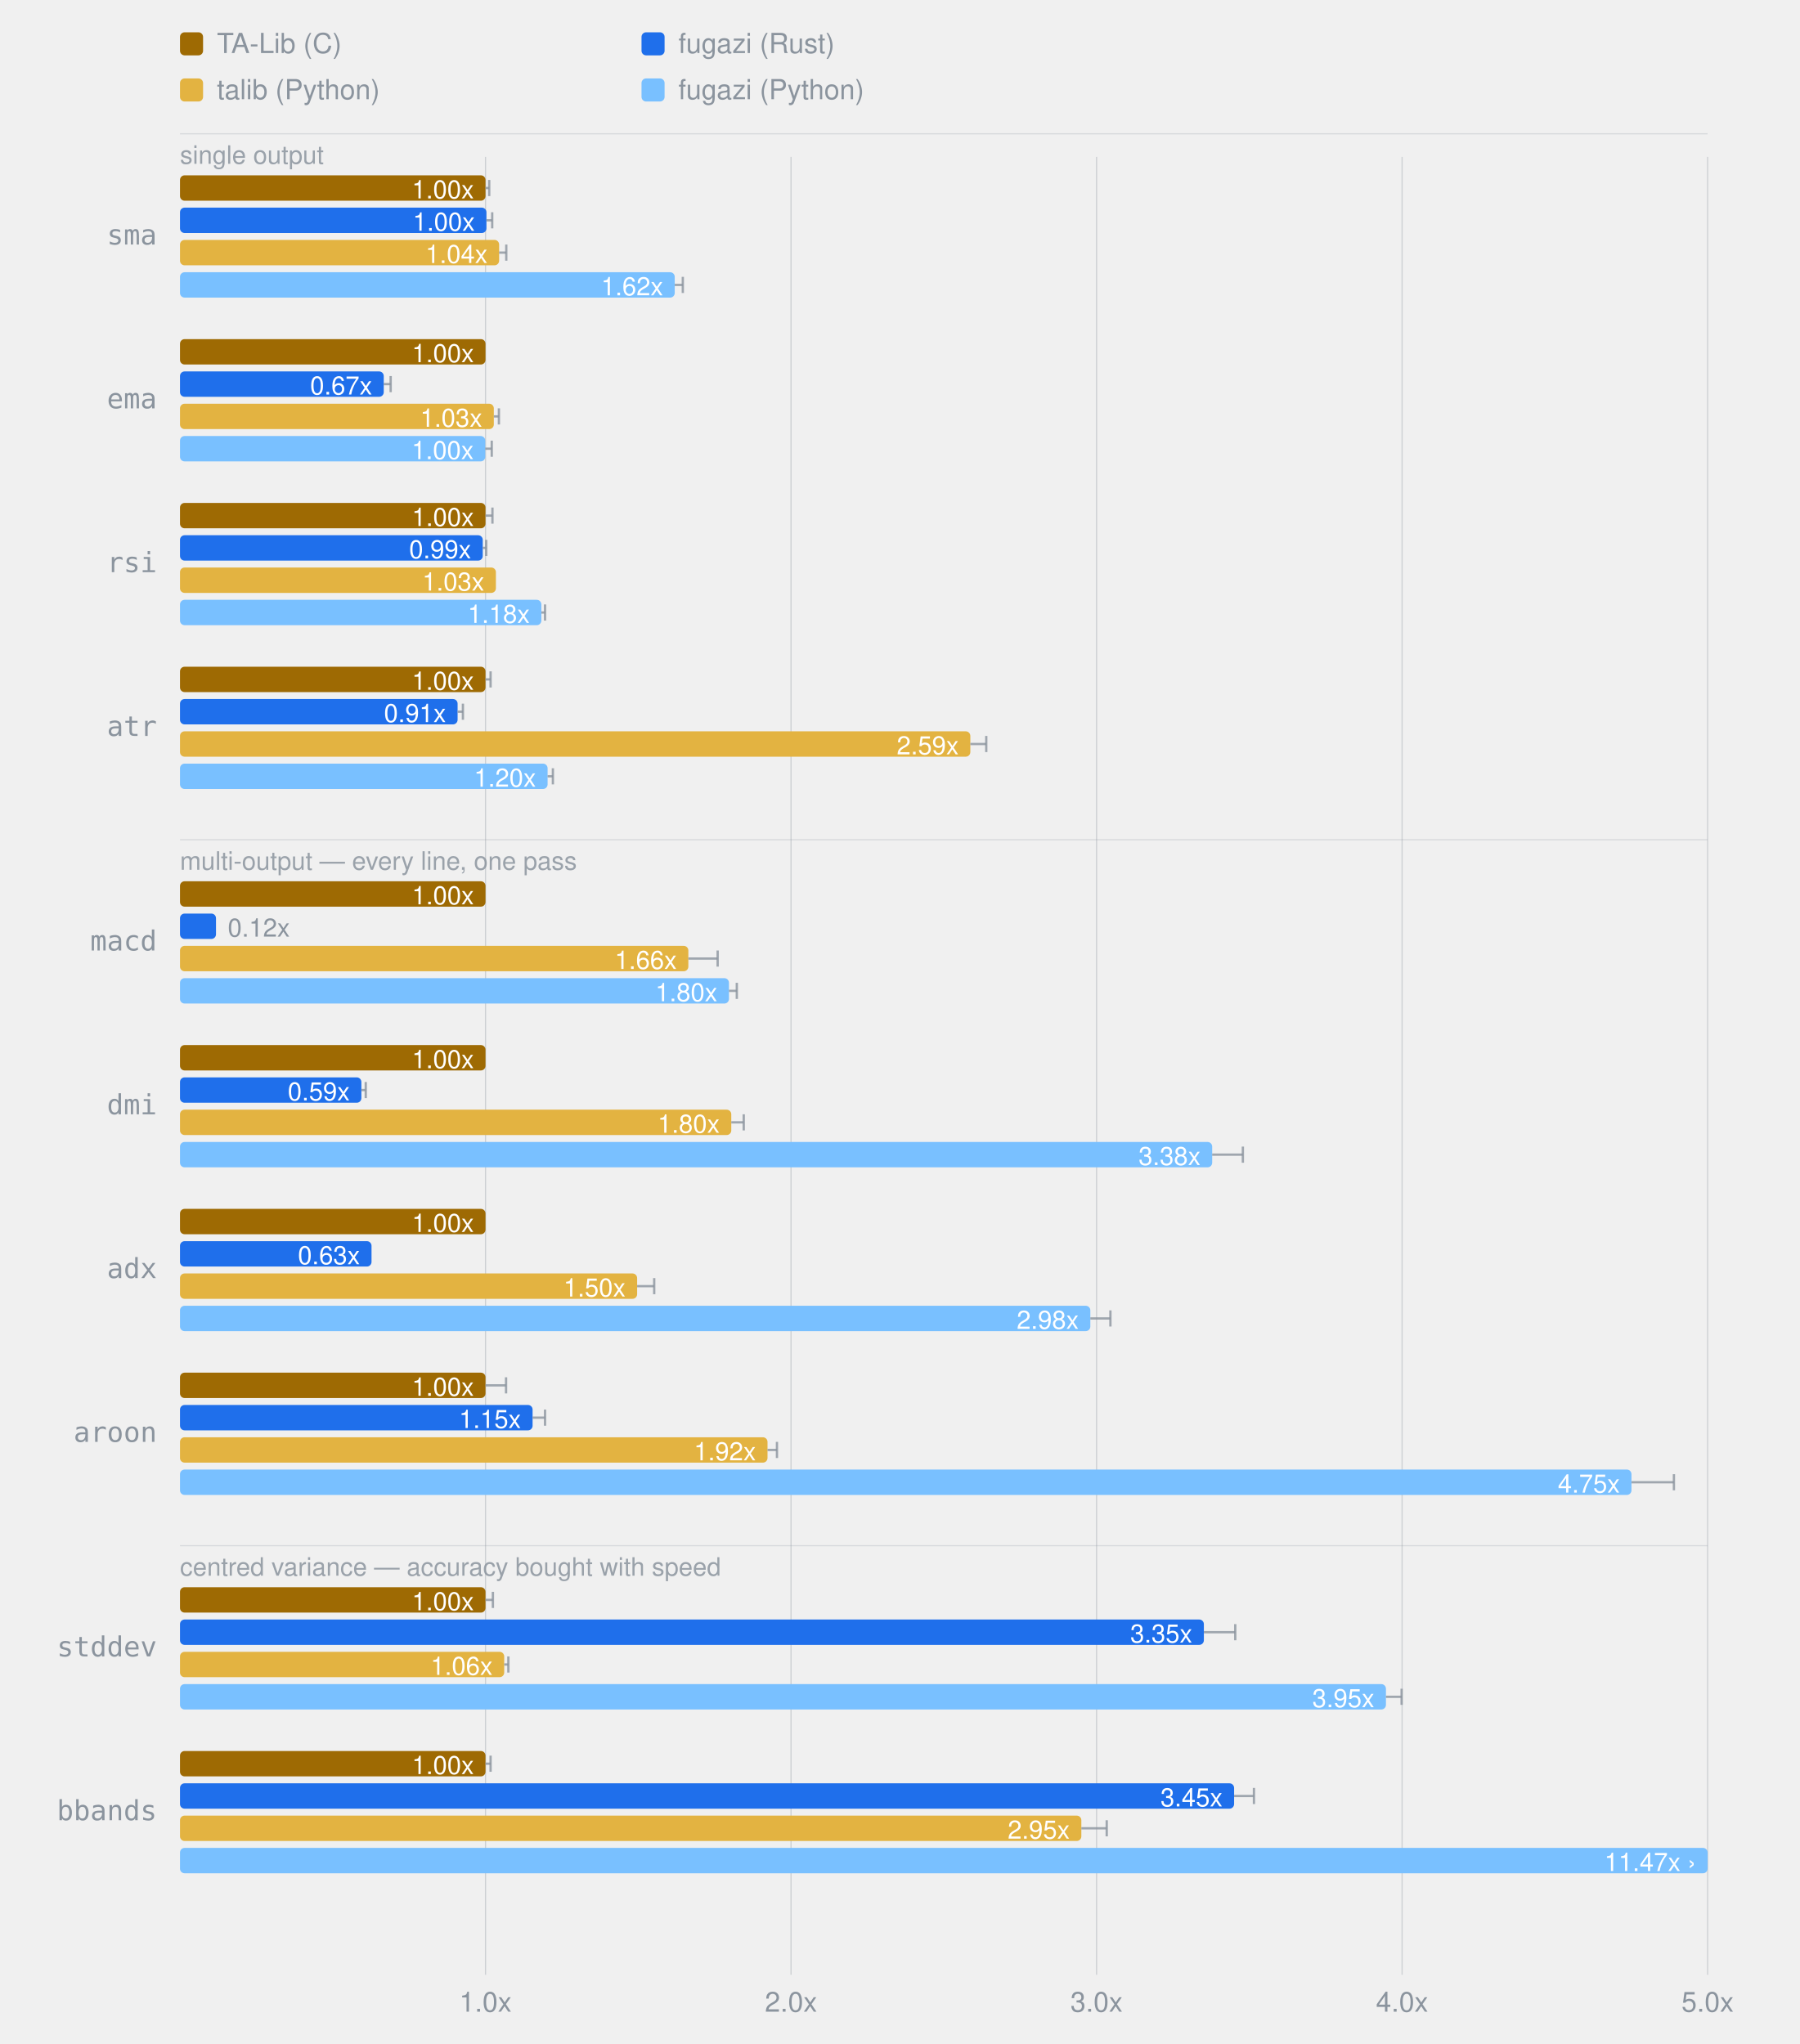
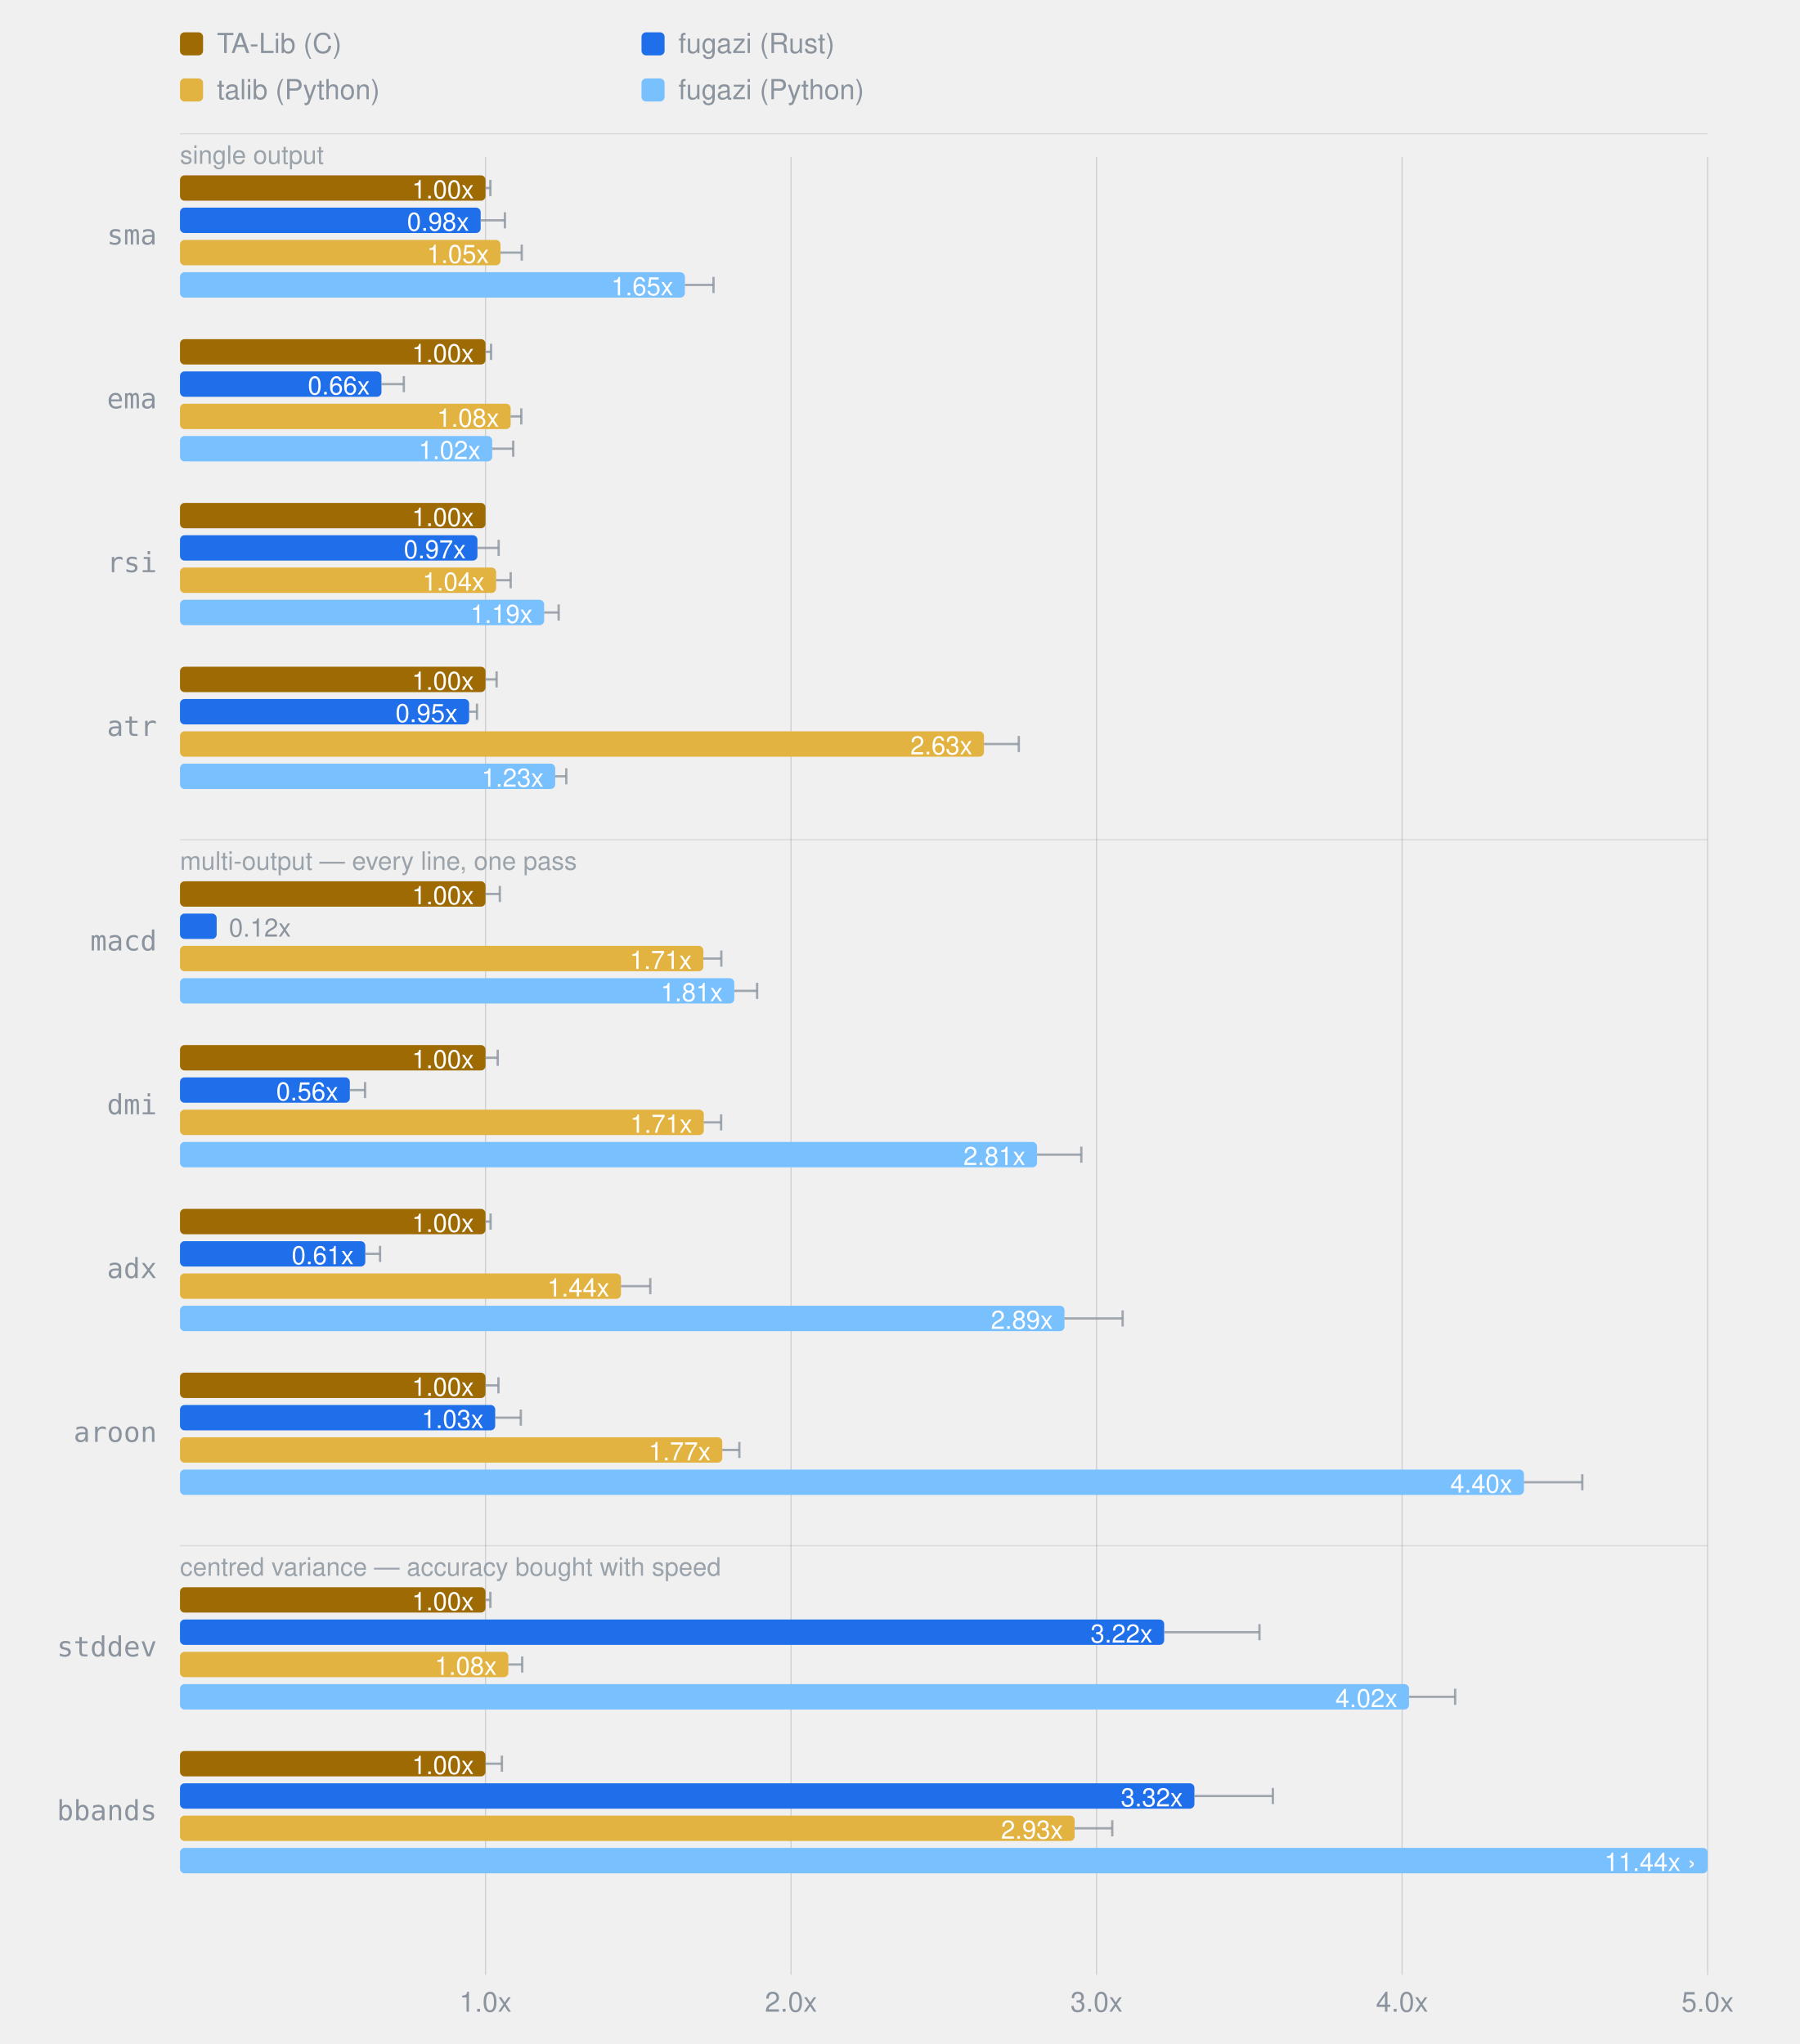
<svg xmlns="http://www.w3.org/2000/svg" width="780" height="886" viewBox="0 0 780 886" font-family="-apple-system,BlinkMacSystemFont,Segoe UI,Helvetica,Arial,sans-serif" font-size="12">
  <rect x="78" y="14" width="10" height="10" rx="2" fill="#9e6a03" />
  <text x="94" y="23" fill="#8b949e">TA-Lib (C)</text>
  <rect x="278" y="14" width="10" height="10" rx="2" fill="#1f6feb" />
  <text x="294" y="23" fill="#8b949e">fugazi (Rust)</text>
  <rect x="78" y="34" width="10" height="10" rx="2" fill="#e3b341" />
  <text x="94" y="43" fill="#8b949e">talib (Python)</text>
  <rect x="278" y="34" width="10" height="10" rx="2" fill="#79c0ff" />
  <text x="294" y="43" fill="#8b949e">fugazi (Python)</text>
  <line x1="210.4" y1="68" x2="210.4" y2="856" stroke="#8b949e" stroke-width="0.5" opacity="0.35" />
  <text x="210.4" y="872" fill="#8b949e" text-anchor="middle">1.0x</text>
  <line x1="342.8" y1="68" x2="342.8" y2="856" stroke="#8b949e" stroke-width="0.5" opacity="0.35" />
  <text x="342.8" y="872" fill="#8b949e" text-anchor="middle">2.0x</text>
  <line x1="475.2" y1="68" x2="475.2" y2="856" stroke="#8b949e" stroke-width="0.5" opacity="0.35" />
  <text x="475.2" y="872" fill="#8b949e" text-anchor="middle">3.0x</text>
  <line x1="607.6" y1="68" x2="607.6" y2="856" stroke="#8b949e" stroke-width="0.5" opacity="0.35" />
  <text x="607.6" y="872" fill="#8b949e" text-anchor="middle">4.0x</text>
  <line x1="740.0" y1="68" x2="740.0" y2="856" stroke="#8b949e" stroke-width="0.5" opacity="0.35" />
  <text x="740.0" y="872" fill="#8b949e" text-anchor="middle">5.0x</text>
  <line x1="78" y1="58" x2="740" y2="58" stroke="#8b949e" stroke-width="0.5" opacity="0.25" />
  <text x="78" y="71" fill="#8b949e" font-size="11" opacity="0.85">single output</text>
  <text x="68" y="106" fill="#8b949e" text-anchor="end" font-family="ui-monospace,SFMono-Regular,Consolas,monospace">sma</text>
  <rect x="78" y="76" width="132.4" height="11" rx="2" fill="#9e6a03" />
-   <line x1="210.4" y1="81.5" x2="212.0" y2="81.5" stroke="#8b949e" stroke-width="1" opacity="0.8" />
-   <line x1="212.0" y1="78.0" x2="212.0" y2="85.0" stroke="#8b949e" stroke-width="1" opacity="0.8" />
+   <line x1="210.4" y1="81.5" x2="212.5" y2="81.5" stroke="#8b949e" stroke-width="1" opacity="0.8" />
+   <line x1="212.5" y1="78.0" x2="212.5" y2="85.0" stroke="#8b949e" stroke-width="1" opacity="0.8" />
  <text x="205.4" y="86" fill="#ffffff" text-anchor="end" font-size="11">1.00x</text>
-   <rect x="78" y="90" width="132.8" height="11" rx="2" fill="#1f6feb" />
-   <line x1="210.8" y1="95.5" x2="213.3" y2="95.5" stroke="#8b949e" stroke-width="1" opacity="0.8" />
-   <line x1="213.3" y1="92.0" x2="213.3" y2="99.0" stroke="#8b949e" stroke-width="1" opacity="0.8" />
-   <text x="205.8" y="100" fill="#ffffff" text-anchor="end" font-size="11">1.00x</text>
-   <rect x="78" y="104" width="138.3" height="11" rx="2" fill="#e3b341" />
-   <line x1="216.3" y1="109.5" x2="219.4" y2="109.5" stroke="#8b949e" stroke-width="1" opacity="0.8" />
-   <line x1="219.4" y1="106.0" x2="219.4" y2="113.0" stroke="#8b949e" stroke-width="1" opacity="0.8" />
-   <text x="211.3" y="114" fill="#ffffff" text-anchor="end" font-size="11">1.04x</text>
-   <rect x="78" y="118" width="214.4" height="11" rx="2" fill="#79c0ff" />
-   <line x1="292.4" y1="123.5" x2="295.9" y2="123.5" stroke="#8b949e" stroke-width="1" opacity="0.8" />
-   <line x1="295.9" y1="120.0" x2="295.9" y2="127.0" stroke="#8b949e" stroke-width="1" opacity="0.8" />
-   <text x="287.4" y="128" fill="#ffffff" text-anchor="end" font-size="11">1.62x</text>
+   <rect x="78" y="90" width="130.3" height="11" rx="2" fill="#1f6feb" />
+   <line x1="208.3" y1="95.5" x2="218.8" y2="95.5" stroke="#8b949e" stroke-width="1" opacity="0.8" />
+   <line x1="218.8" y1="92.0" x2="218.8" y2="99.0" stroke="#8b949e" stroke-width="1" opacity="0.8" />
+   <text x="203.3" y="100" fill="#ffffff" text-anchor="end" font-size="11">0.98x</text>
+   <rect x="78" y="104" width="138.9" height="11" rx="2" fill="#e3b341" />
+   <line x1="216.9" y1="109.5" x2="226.1" y2="109.5" stroke="#8b949e" stroke-width="1" opacity="0.8" />
+   <line x1="226.1" y1="106.0" x2="226.1" y2="113.0" stroke="#8b949e" stroke-width="1" opacity="0.8" />
+   <text x="211.9" y="114" fill="#ffffff" text-anchor="end" font-size="11">1.05x</text>
+   <rect x="78" y="118" width="218.8" height="11" rx="2" fill="#79c0ff" />
+   <line x1="296.8" y1="123.5" x2="309.2" y2="123.5" stroke="#8b949e" stroke-width="1" opacity="0.8" />
+   <line x1="309.2" y1="120.0" x2="309.2" y2="127.0" stroke="#8b949e" stroke-width="1" opacity="0.8" />
+   <text x="291.8" y="128" fill="#ffffff" text-anchor="end" font-size="11">1.65x</text>
  <text x="68" y="177" fill="#8b949e" text-anchor="end" font-family="ui-monospace,SFMono-Regular,Consolas,monospace">ema</text>
  <rect x="78" y="147" width="132.4" height="11" rx="2" fill="#9e6a03" />
+   <line x1="210.4" y1="152.5" x2="212.8" y2="152.5" stroke="#8b949e" stroke-width="1" opacity="0.8" />
+   <line x1="212.8" y1="149.0" x2="212.8" y2="156.0" stroke="#8b949e" stroke-width="1" opacity="0.8" />
  <text x="205.4" y="157" fill="#ffffff" text-anchor="end" font-size="11">1.00x</text>
-   <rect x="78" y="161" width="88.3" height="11" rx="2" fill="#1f6feb" />
-   <line x1="166.3" y1="166.5" x2="169.3" y2="166.5" stroke="#8b949e" stroke-width="1" opacity="0.8" />
-   <line x1="169.3" y1="163.0" x2="169.3" y2="170.0" stroke="#8b949e" stroke-width="1" opacity="0.8" />
-   <text x="161.3" y="171" fill="#ffffff" text-anchor="end" font-size="11">0.67x</text>
-   <rect x="78" y="175" width="136.0" height="11" rx="2" fill="#e3b341" />
-   <line x1="214.0" y1="180.5" x2="216.2" y2="180.5" stroke="#8b949e" stroke-width="1" opacity="0.8" />
-   <line x1="216.2" y1="177.0" x2="216.2" y2="184.0" stroke="#8b949e" stroke-width="1" opacity="0.8" />
-   <text x="209.0" y="185" fill="#ffffff" text-anchor="end" font-size="11">1.03x</text>
-   <rect x="78" y="189" width="132.3" height="11" rx="2" fill="#79c0ff" />
-   <line x1="210.3" y1="194.5" x2="213.1" y2="194.5" stroke="#8b949e" stroke-width="1" opacity="0.8" />
-   <line x1="213.1" y1="191.0" x2="213.1" y2="198.0" stroke="#8b949e" stroke-width="1" opacity="0.8" />
-   <text x="205.3" y="199" fill="#ffffff" text-anchor="end" font-size="11">1.00x</text>
+   <rect x="78" y="161" width="87.3" height="11" rx="2" fill="#1f6feb" />
+   <line x1="165.3" y1="166.5" x2="175.0" y2="166.5" stroke="#8b949e" stroke-width="1" opacity="0.8" />
+   <line x1="175.0" y1="163.0" x2="175.0" y2="170.0" stroke="#8b949e" stroke-width="1" opacity="0.8" />
+   <text x="160.3" y="171" fill="#ffffff" text-anchor="end" font-size="11">0.66x</text>
+   <rect x="78" y="175" width="143.3" height="11" rx="2" fill="#e3b341" />
+   <line x1="221.3" y1="180.5" x2="225.9" y2="180.5" stroke="#8b949e" stroke-width="1" opacity="0.8" />
+   <line x1="225.9" y1="177.0" x2="225.9" y2="184.0" stroke="#8b949e" stroke-width="1" opacity="0.8" />
+   <text x="216.3" y="185" fill="#ffffff" text-anchor="end" font-size="11">1.08x</text>
+   <rect x="78" y="189" width="135.3" height="11" rx="2" fill="#79c0ff" />
+   <line x1="213.3" y1="194.5" x2="222.4" y2="194.5" stroke="#8b949e" stroke-width="1" opacity="0.8" />
+   <line x1="222.4" y1="191.0" x2="222.4" y2="198.0" stroke="#8b949e" stroke-width="1" opacity="0.8" />
+   <text x="208.3" y="199" fill="#ffffff" text-anchor="end" font-size="11">1.02x</text>
  <text x="68" y="248" fill="#8b949e" text-anchor="end" font-family="ui-monospace,SFMono-Regular,Consolas,monospace">rsi</text>
  <rect x="78" y="218" width="132.4" height="11" rx="2" fill="#9e6a03" />
-   <line x1="210.4" y1="223.5" x2="213.4" y2="223.5" stroke="#8b949e" stroke-width="1" opacity="0.8" />
-   <line x1="213.4" y1="220.0" x2="213.4" y2="227.0" stroke="#8b949e" stroke-width="1" opacity="0.8" />
  <text x="205.4" y="228" fill="#ffffff" text-anchor="end" font-size="11">1.00x</text>
-   <rect x="78" y="232" width="131.2" height="11" rx="2" fill="#1f6feb" />
-   <line x1="209.2" y1="237.5" x2="210.7" y2="237.5" stroke="#8b949e" stroke-width="1" opacity="0.8" />
-   <line x1="210.7" y1="234.0" x2="210.7" y2="241.0" stroke="#8b949e" stroke-width="1" opacity="0.8" />
-   <text x="204.2" y="242" fill="#ffffff" text-anchor="end" font-size="11">0.99x</text>
-   <rect x="78" y="246" width="136.9" height="11" rx="2" fill="#e3b341" />
-   <text x="209.9" y="256" fill="#ffffff" text-anchor="end" font-size="11">1.03x</text>
-   <rect x="78" y="260" width="156.6" height="11" rx="2" fill="#79c0ff" />
-   <line x1="234.6" y1="265.5" x2="236.2" y2="265.5" stroke="#8b949e" stroke-width="1" opacity="0.8" />
-   <line x1="236.2" y1="262.0" x2="236.2" y2="269.0" stroke="#8b949e" stroke-width="1" opacity="0.8" />
-   <text x="229.6" y="270" fill="#ffffff" text-anchor="end" font-size="11">1.18x</text>
+   <rect x="78" y="232" width="128.9" height="11" rx="2" fill="#1f6feb" />
+   <line x1="206.9" y1="237.5" x2="216.1" y2="237.5" stroke="#8b949e" stroke-width="1" opacity="0.8" />
+   <line x1="216.1" y1="234.0" x2="216.1" y2="241.0" stroke="#8b949e" stroke-width="1" opacity="0.8" />
+   <text x="201.9" y="242" fill="#ffffff" text-anchor="end" font-size="11">0.97x</text>
+   <rect x="78" y="246" width="137.0" height="11" rx="2" fill="#e3b341" />
+   <line x1="215.0" y1="251.5" x2="221.3" y2="251.5" stroke="#8b949e" stroke-width="1" opacity="0.8" />
+   <line x1="221.3" y1="248.0" x2="221.3" y2="255.0" stroke="#8b949e" stroke-width="1" opacity="0.8" />
+   <text x="210.0" y="256" fill="#ffffff" text-anchor="end" font-size="11">1.04x</text>
+   <rect x="78" y="260" width="157.8" height="11" rx="2" fill="#79c0ff" />
+   <line x1="235.8" y1="265.5" x2="242.1" y2="265.5" stroke="#8b949e" stroke-width="1" opacity="0.8" />
+   <line x1="242.1" y1="262.0" x2="242.1" y2="269.0" stroke="#8b949e" stroke-width="1" opacity="0.8" />
+   <text x="230.8" y="270" fill="#ffffff" text-anchor="end" font-size="11">1.19x</text>
  <text x="68" y="319" fill="#8b949e" text-anchor="end" font-family="ui-monospace,SFMono-Regular,Consolas,monospace">atr</text>
  <rect x="78" y="289" width="132.4" height="11" rx="2" fill="#9e6a03" />
-   <line x1="210.4" y1="294.5" x2="212.6" y2="294.5" stroke="#8b949e" stroke-width="1" opacity="0.8" />
-   <line x1="212.6" y1="291.0" x2="212.6" y2="298.0" stroke="#8b949e" stroke-width="1" opacity="0.8" />
+   <line x1="210.4" y1="294.5" x2="215.2" y2="294.5" stroke="#8b949e" stroke-width="1" opacity="0.8" />
+   <line x1="215.2" y1="291.0" x2="215.2" y2="298.0" stroke="#8b949e" stroke-width="1" opacity="0.8" />
  <text x="205.4" y="299" fill="#ffffff" text-anchor="end" font-size="11">1.00x</text>
-   <rect x="78" y="303" width="120.3" height="11" rx="2" fill="#1f6feb" />
-   <line x1="198.3" y1="308.5" x2="200.6" y2="308.5" stroke="#8b949e" stroke-width="1" opacity="0.8" />
-   <line x1="200.6" y1="305.0" x2="200.6" y2="312.0" stroke="#8b949e" stroke-width="1" opacity="0.8" />
-   <text x="193.3" y="313" fill="#ffffff" text-anchor="end" font-size="11">0.91x</text>
-   <rect x="78" y="317" width="342.5" height="11" rx="2" fill="#e3b341" />
-   <line x1="420.5" y1="322.5" x2="427.4" y2="322.5" stroke="#8b949e" stroke-width="1" opacity="0.8" />
-   <line x1="427.4" y1="319.0" x2="427.4" y2="326.0" stroke="#8b949e" stroke-width="1" opacity="0.8" />
-   <text x="415.5" y="327" fill="#ffffff" text-anchor="end" font-size="11">2.59x</text>
-   <rect x="78" y="331" width="159.3" height="11" rx="2" fill="#79c0ff" />
-   <line x1="237.3" y1="336.5" x2="239.6" y2="336.5" stroke="#8b949e" stroke-width="1" opacity="0.8" />
-   <line x1="239.6" y1="333.0" x2="239.6" y2="340.0" stroke="#8b949e" stroke-width="1" opacity="0.8" />
-   <text x="232.3" y="341" fill="#ffffff" text-anchor="end" font-size="11">1.20x</text>
+   <rect x="78" y="303" width="125.3" height="11" rx="2" fill="#1f6feb" />
+   <line x1="203.3" y1="308.5" x2="206.7" y2="308.5" stroke="#8b949e" stroke-width="1" opacity="0.8" />
+   <line x1="206.7" y1="305.0" x2="206.7" y2="312.0" stroke="#8b949e" stroke-width="1" opacity="0.8" />
+   <text x="198.3" y="313" fill="#ffffff" text-anchor="end" font-size="11">0.95x</text>
+   <rect x="78" y="317" width="348.4" height="11" rx="2" fill="#e3b341" />
+   <line x1="426.4" y1="322.5" x2="441.5" y2="322.5" stroke="#8b949e" stroke-width="1" opacity="0.8" />
+   <line x1="441.5" y1="319.0" x2="441.5" y2="326.0" stroke="#8b949e" stroke-width="1" opacity="0.8" />
+   <text x="421.4" y="327" fill="#ffffff" text-anchor="end" font-size="11">2.63x</text>
+   <rect x="78" y="331" width="162.6" height="11" rx="2" fill="#79c0ff" />
+   <line x1="240.6" y1="336.5" x2="245.4" y2="336.5" stroke="#8b949e" stroke-width="1" opacity="0.8" />
+   <line x1="245.4" y1="333.0" x2="245.4" y2="340.0" stroke="#8b949e" stroke-width="1" opacity="0.8" />
+   <text x="235.6" y="341" fill="#ffffff" text-anchor="end" font-size="11">1.23x</text>
  <line x1="78" y1="364" x2="740" y2="364" stroke="#8b949e" stroke-width="0.5" opacity="0.25" />
  <text x="78" y="377" fill="#8b949e" font-size="11" opacity="0.85">multi-output — every line, one pass</text>
  <text x="68" y="412" fill="#8b949e" text-anchor="end" font-family="ui-monospace,SFMono-Regular,Consolas,monospace">macd</text>
  <rect x="78" y="382" width="132.4" height="11" rx="2" fill="#9e6a03" />
+   <line x1="210.4" y1="387.5" x2="216.6" y2="387.5" stroke="#8b949e" stroke-width="1" opacity="0.8" />
+   <line x1="216.6" y1="384.0" x2="216.6" y2="391.0" stroke="#8b949e" stroke-width="1" opacity="0.8" />
  <text x="205.4" y="392" fill="#ffffff" text-anchor="end" font-size="11">1.00x</text>
-   <rect x="78" y="396" width="15.6" height="11" rx="2" fill="#1f6feb" />
-   <text x="98.7" y="406" fill="#8b949e" font-size="11">0.12x</text>
-   <rect x="78" y="410" width="220.3" height="11" rx="2" fill="#e3b341" />
-   <line x1="298.3" y1="415.5" x2="311.0" y2="415.5" stroke="#8b949e" stroke-width="1" opacity="0.8" />
-   <line x1="311.0" y1="412.0" x2="311.0" y2="419.0" stroke="#8b949e" stroke-width="1" opacity="0.8" />
-   <text x="293.3" y="420" fill="#ffffff" text-anchor="end" font-size="11">1.66x</text>
-   <rect x="78" y="424" width="237.9" height="11" rx="2" fill="#79c0ff" />
-   <line x1="315.9" y1="429.5" x2="319.3" y2="429.5" stroke="#8b949e" stroke-width="1" opacity="0.8" />
-   <line x1="319.3" y1="426.0" x2="319.3" y2="433.0" stroke="#8b949e" stroke-width="1" opacity="0.8" />
-   <text x="310.9" y="434" fill="#ffffff" text-anchor="end" font-size="11">1.80x</text>
+   <rect x="78" y="396" width="15.9" height="11" rx="2" fill="#1f6feb" />
+   <text x="99.2" y="406" fill="#8b949e" font-size="11">0.12x</text>
+   <rect x="78" y="410" width="226.8" height="11" rx="2" fill="#e3b341" />
+   <line x1="304.8" y1="415.5" x2="312.6" y2="415.5" stroke="#8b949e" stroke-width="1" opacity="0.8" />
+   <line x1="312.6" y1="412.0" x2="312.6" y2="419.0" stroke="#8b949e" stroke-width="1" opacity="0.8" />
+   <text x="299.8" y="420" fill="#ffffff" text-anchor="end" font-size="11">1.71x</text>
+   <rect x="78" y="424" width="240.2" height="11" rx="2" fill="#79c0ff" />
+   <line x1="318.2" y1="429.5" x2="328.1" y2="429.5" stroke="#8b949e" stroke-width="1" opacity="0.8" />
+   <line x1="328.1" y1="426.0" x2="328.1" y2="433.0" stroke="#8b949e" stroke-width="1" opacity="0.8" />
+   <text x="313.2" y="434" fill="#ffffff" text-anchor="end" font-size="11">1.81x</text>
  <text x="68" y="483" fill="#8b949e" text-anchor="end" font-family="ui-monospace,SFMono-Regular,Consolas,monospace">dmi</text>
  <rect x="78" y="453" width="132.4" height="11" rx="2" fill="#9e6a03" />
+   <line x1="210.4" y1="458.5" x2="215.7" y2="458.5" stroke="#8b949e" stroke-width="1" opacity="0.8" />
+   <line x1="215.7" y1="455.0" x2="215.7" y2="462.0" stroke="#8b949e" stroke-width="1" opacity="0.8" />
  <text x="205.4" y="463" fill="#ffffff" text-anchor="end" font-size="11">1.00x</text>
-   <rect x="78" y="467" width="78.6" height="11" rx="2" fill="#1f6feb" />
-   <line x1="156.6" y1="472.5" x2="158.5" y2="472.5" stroke="#8b949e" stroke-width="1" opacity="0.8" />
-   <line x1="158.5" y1="469.0" x2="158.5" y2="476.0" stroke="#8b949e" stroke-width="1" opacity="0.8" />
-   <text x="151.6" y="477" fill="#ffffff" text-anchor="end" font-size="11">0.59x</text>
-   <rect x="78" y="481" width="238.9" height="11" rx="2" fill="#e3b341" />
-   <line x1="316.9" y1="486.5" x2="322.3" y2="486.5" stroke="#8b949e" stroke-width="1" opacity="0.8" />
-   <line x1="322.3" y1="483.0" x2="322.3" y2="490.0" stroke="#8b949e" stroke-width="1" opacity="0.8" />
-   <text x="311.9" y="491" fill="#ffffff" text-anchor="end" font-size="11">1.80x</text>
-   <rect x="78" y="495" width="447.3" height="11" rx="2" fill="#79c0ff" />
-   <line x1="525.3" y1="500.5" x2="538.6" y2="500.5" stroke="#8b949e" stroke-width="1" opacity="0.8" />
-   <line x1="538.6" y1="497.0" x2="538.6" y2="504.0" stroke="#8b949e" stroke-width="1" opacity="0.8" />
-   <text x="520.3" y="505" fill="#ffffff" text-anchor="end" font-size="11">3.38x</text>
+   <rect x="78" y="467" width="73.6" height="11" rx="2" fill="#1f6feb" />
+   <line x1="151.6" y1="472.5" x2="158.2" y2="472.5" stroke="#8b949e" stroke-width="1" opacity="0.8" />
+   <line x1="158.2" y1="469.0" x2="158.2" y2="476.0" stroke="#8b949e" stroke-width="1" opacity="0.8" />
+   <text x="146.6" y="477" fill="#ffffff" text-anchor="end" font-size="11">0.56x</text>
+   <rect x="78" y="481" width="227.0" height="11" rx="2" fill="#e3b341" />
+   <line x1="305.0" y1="486.5" x2="312.5" y2="486.5" stroke="#8b949e" stroke-width="1" opacity="0.8" />
+   <line x1="312.5" y1="483.0" x2="312.5" y2="490.0" stroke="#8b949e" stroke-width="1" opacity="0.8" />
+   <text x="300.0" y="491" fill="#ffffff" text-anchor="end" font-size="11">1.71x</text>
+   <rect x="78" y="495" width="371.4" height="11" rx="2" fill="#79c0ff" />
+   <line x1="449.4" y1="500.5" x2="468.6" y2="500.5" stroke="#8b949e" stroke-width="1" opacity="0.8" />
+   <line x1="468.6" y1="497.0" x2="468.6" y2="504.0" stroke="#8b949e" stroke-width="1" opacity="0.8" />
+   <text x="444.4" y="505" fill="#ffffff" text-anchor="end" font-size="11">2.81x</text>
  <text x="68" y="554" fill="#8b949e" text-anchor="end" font-family="ui-monospace,SFMono-Regular,Consolas,monospace">adx</text>
  <rect x="78" y="524" width="132.4" height="11" rx="2" fill="#9e6a03" />
+   <line x1="210.4" y1="529.5" x2="212.6" y2="529.5" stroke="#8b949e" stroke-width="1" opacity="0.8" />
+   <line x1="212.6" y1="526.0" x2="212.6" y2="533.0" stroke="#8b949e" stroke-width="1" opacity="0.8" />
  <text x="205.4" y="534" fill="#ffffff" text-anchor="end" font-size="11">1.00x</text>
-   <rect x="78" y="538" width="83.0" height="11" rx="2" fill="#1f6feb" />
-   <text x="156.0" y="548" fill="#ffffff" text-anchor="end" font-size="11">0.63x</text>
-   <rect x="78" y="552" width="198.1" height="11" rx="2" fill="#e3b341" />
-   <line x1="276.1" y1="557.5" x2="283.5" y2="557.5" stroke="#8b949e" stroke-width="1" opacity="0.8" />
-   <line x1="283.5" y1="554.0" x2="283.5" y2="561.0" stroke="#8b949e" stroke-width="1" opacity="0.8" />
-   <text x="271.1" y="562" fill="#ffffff" text-anchor="end" font-size="11">1.50x</text>
-   <rect x="78" y="566" width="394.5" height="11" rx="2" fill="#79c0ff" />
-   <line x1="472.5" y1="571.5" x2="481.2" y2="571.5" stroke="#8b949e" stroke-width="1" opacity="0.8" />
-   <line x1="481.2" y1="568.0" x2="481.2" y2="575.0" stroke="#8b949e" stroke-width="1" opacity="0.8" />
-   <text x="467.5" y="576" fill="#ffffff" text-anchor="end" font-size="11">2.98x</text>
+   <rect x="78" y="538" width="80.3" height="11" rx="2" fill="#1f6feb" />
+   <line x1="158.3" y1="543.5" x2="164.7" y2="543.5" stroke="#8b949e" stroke-width="1" opacity="0.8" />
+   <line x1="164.7" y1="540.0" x2="164.7" y2="547.0" stroke="#8b949e" stroke-width="1" opacity="0.8" />
+   <text x="153.3" y="548" fill="#ffffff" text-anchor="end" font-size="11">0.61x</text>
+   <rect x="78" y="552" width="191.1" height="11" rx="2" fill="#e3b341" />
+   <line x1="269.1" y1="557.5" x2="281.8" y2="557.5" stroke="#8b949e" stroke-width="1" opacity="0.8" />
+   <line x1="281.8" y1="554.0" x2="281.8" y2="561.0" stroke="#8b949e" stroke-width="1" opacity="0.8" />
+   <text x="264.1" y="562" fill="#ffffff" text-anchor="end" font-size="11">1.44x</text>
+   <rect x="78" y="566" width="383.3" height="11" rx="2" fill="#79c0ff" />
+   <line x1="461.3" y1="571.5" x2="486.5" y2="571.5" stroke="#8b949e" stroke-width="1" opacity="0.8" />
+   <line x1="486.5" y1="568.0" x2="486.5" y2="575.0" stroke="#8b949e" stroke-width="1" opacity="0.8" />
+   <text x="456.3" y="576" fill="#ffffff" text-anchor="end" font-size="11">2.89x</text>
  <text x="68" y="625" fill="#8b949e" text-anchor="end" font-family="ui-monospace,SFMono-Regular,Consolas,monospace">aroon</text>
  <rect x="78" y="595" width="132.4" height="11" rx="2" fill="#9e6a03" />
-   <line x1="210.4" y1="600.5" x2="219.3" y2="600.5" stroke="#8b949e" stroke-width="1" opacity="0.8" />
-   <line x1="219.3" y1="597.0" x2="219.3" y2="604.0" stroke="#8b949e" stroke-width="1" opacity="0.8" />
+   <line x1="210.4" y1="600.5" x2="216.0" y2="600.5" stroke="#8b949e" stroke-width="1" opacity="0.8" />
+   <line x1="216.0" y1="597.0" x2="216.0" y2="604.0" stroke="#8b949e" stroke-width="1" opacity="0.8" />
  <text x="205.4" y="605" fill="#ffffff" text-anchor="end" font-size="11">1.00x</text>
-   <rect x="78" y="609" width="152.8" height="11" rx="2" fill="#1f6feb" />
-   <line x1="230.8" y1="614.5" x2="236.2" y2="614.5" stroke="#8b949e" stroke-width="1" opacity="0.8" />
-   <line x1="236.2" y1="611.0" x2="236.2" y2="618.0" stroke="#8b949e" stroke-width="1" opacity="0.8" />
-   <text x="225.8" y="619" fill="#ffffff" text-anchor="end" font-size="11">1.15x</text>
-   <rect x="78" y="623" width="254.6" height="11" rx="2" fill="#e3b341" />
-   <line x1="332.6" y1="628.5" x2="336.7" y2="628.5" stroke="#8b949e" stroke-width="1" opacity="0.8" />
-   <line x1="336.7" y1="625.0" x2="336.7" y2="632.0" stroke="#8b949e" stroke-width="1" opacity="0.8" />
-   <text x="327.6" y="633" fill="#ffffff" text-anchor="end" font-size="11">1.92x</text>
-   <rect x="78" y="637" width="629.0" height="11" rx="2" fill="#79c0ff" />
-   <line x1="707.0" y1="642.5" x2="725.4" y2="642.5" stroke="#8b949e" stroke-width="1" opacity="0.8" />
-   <line x1="725.4" y1="639.0" x2="725.4" y2="646.0" stroke="#8b949e" stroke-width="1" opacity="0.8" />
-   <text x="702.0" y="647" fill="#ffffff" text-anchor="end" font-size="11">4.75x</text>
+   <rect x="78" y="609" width="136.6" height="11" rx="2" fill="#1f6feb" />
+   <line x1="214.6" y1="614.5" x2="225.7" y2="614.5" stroke="#8b949e" stroke-width="1" opacity="0.8" />
+   <line x1="225.7" y1="611.0" x2="225.7" y2="618.0" stroke="#8b949e" stroke-width="1" opacity="0.8" />
+   <text x="209.6" y="619" fill="#ffffff" text-anchor="end" font-size="11">1.03x</text>
+   <rect x="78" y="623" width="235.0" height="11" rx="2" fill="#e3b341" />
+   <line x1="313.0" y1="628.5" x2="320.4" y2="628.5" stroke="#8b949e" stroke-width="1" opacity="0.8" />
+   <line x1="320.4" y1="625.0" x2="320.4" y2="632.0" stroke="#8b949e" stroke-width="1" opacity="0.8" />
+   <text x="308.0" y="633" fill="#ffffff" text-anchor="end" font-size="11">1.77x</text>
+   <rect x="78" y="637" width="582.4" height="11" rx="2" fill="#79c0ff" />
+   <line x1="660.4" y1="642.5" x2="685.7" y2="642.5" stroke="#8b949e" stroke-width="1" opacity="0.8" />
+   <line x1="685.7" y1="639.0" x2="685.7" y2="646.0" stroke="#8b949e" stroke-width="1" opacity="0.8" />
+   <text x="655.4" y="647" fill="#ffffff" text-anchor="end" font-size="11">4.40x</text>
  <line x1="78" y1="670" x2="740" y2="670" stroke="#8b949e" stroke-width="0.5" opacity="0.25" />
  <text x="78" y="683" fill="#8b949e" font-size="11" opacity="0.85">centred variance — accuracy bought with speed</text>
  <text x="68" y="718" fill="#8b949e" text-anchor="end" font-family="ui-monospace,SFMono-Regular,Consolas,monospace">stddev</text>
  <rect x="78" y="688" width="132.4" height="11" rx="2" fill="#9e6a03" />
-   <line x1="210.4" y1="693.5" x2="213.6" y2="693.5" stroke="#8b949e" stroke-width="1" opacity="0.8" />
-   <line x1="213.6" y1="690.0" x2="213.6" y2="697.0" stroke="#8b949e" stroke-width="1" opacity="0.8" />
+   <line x1="210.4" y1="693.5" x2="212.5" y2="693.5" stroke="#8b949e" stroke-width="1" opacity="0.8" />
+   <line x1="212.5" y1="690.0" x2="212.5" y2="697.0" stroke="#8b949e" stroke-width="1" opacity="0.8" />
  <text x="205.4" y="698" fill="#ffffff" text-anchor="end" font-size="11">1.00x</text>
-   <rect x="78" y="702" width="443.7" height="11" rx="2" fill="#1f6feb" />
-   <line x1="521.7" y1="707.5" x2="535.3" y2="707.5" stroke="#8b949e" stroke-width="1" opacity="0.8" />
-   <line x1="535.3" y1="704.0" x2="535.3" y2="711.0" stroke="#8b949e" stroke-width="1" opacity="0.8" />
-   <text x="516.7" y="712" fill="#ffffff" text-anchor="end" font-size="11">3.35x</text>
-   <rect x="78" y="716" width="140.5" height="11" rx="2" fill="#e3b341" />
-   <line x1="218.5" y1="721.5" x2="220.3" y2="721.5" stroke="#8b949e" stroke-width="1" opacity="0.8" />
-   <line x1="220.3" y1="718.0" x2="220.3" y2="725.0" stroke="#8b949e" stroke-width="1" opacity="0.8" />
-   <text x="213.5" y="726" fill="#ffffff" text-anchor="end" font-size="11">1.06x</text>
-   <rect x="78" y="730" width="522.6" height="11" rx="2" fill="#79c0ff" />
-   <line x1="600.6" y1="735.5" x2="607.4" y2="735.5" stroke="#8b949e" stroke-width="1" opacity="0.8" />
-   <line x1="607.4" y1="732.0" x2="607.4" y2="739.0" stroke="#8b949e" stroke-width="1" opacity="0.8" />
-   <text x="595.6" y="740" fill="#ffffff" text-anchor="end" font-size="11">3.95x</text>
+   <rect x="78" y="702" width="426.5" height="11" rx="2" fill="#1f6feb" />
+   <line x1="504.5" y1="707.5" x2="545.8" y2="707.5" stroke="#8b949e" stroke-width="1" opacity="0.8" />
+   <line x1="545.8" y1="704.0" x2="545.8" y2="711.0" stroke="#8b949e" stroke-width="1" opacity="0.8" />
+   <text x="499.5" y="712" fill="#ffffff" text-anchor="end" font-size="11">3.22x</text>
+   <rect x="78" y="716" width="142.3" height="11" rx="2" fill="#e3b341" />
+   <line x1="220.3" y1="721.5" x2="226.3" y2="721.5" stroke="#8b949e" stroke-width="1" opacity="0.8" />
+   <line x1="226.3" y1="718.0" x2="226.3" y2="725.0" stroke="#8b949e" stroke-width="1" opacity="0.8" />
+   <text x="215.3" y="726" fill="#ffffff" text-anchor="end" font-size="11">1.08x</text>
+   <rect x="78" y="730" width="532.6" height="11" rx="2" fill="#79c0ff" />
+   <line x1="610.6" y1="735.5" x2="630.6" y2="735.5" stroke="#8b949e" stroke-width="1" opacity="0.8" />
+   <line x1="630.6" y1="732.0" x2="630.6" y2="739.0" stroke="#8b949e" stroke-width="1" opacity="0.8" />
+   <text x="605.6" y="740" fill="#ffffff" text-anchor="end" font-size="11">4.02x</text>
  <text x="68" y="789" fill="#8b949e" text-anchor="end" font-family="ui-monospace,SFMono-Regular,Consolas,monospace">bbands</text>
  <rect x="78" y="759" width="132.4" height="11" rx="2" fill="#9e6a03" />
-   <line x1="210.4" y1="764.5" x2="212.6" y2="764.5" stroke="#8b949e" stroke-width="1" opacity="0.8" />
-   <line x1="212.6" y1="761.0" x2="212.6" y2="768.0" stroke="#8b949e" stroke-width="1" opacity="0.8" />
+   <line x1="210.4" y1="764.5" x2="217.5" y2="764.5" stroke="#8b949e" stroke-width="1" opacity="0.8" />
+   <line x1="217.5" y1="761.0" x2="217.5" y2="768.0" stroke="#8b949e" stroke-width="1" opacity="0.8" />
  <text x="205.4" y="769" fill="#ffffff" text-anchor="end" font-size="11">1.00x</text>
-   <rect x="78" y="773" width="456.8" height="11" rx="2" fill="#1f6feb" />
-   <line x1="534.8" y1="778.5" x2="543.4" y2="778.5" stroke="#8b949e" stroke-width="1" opacity="0.8" />
-   <line x1="543.4" y1="775.0" x2="543.4" y2="782.0" stroke="#8b949e" stroke-width="1" opacity="0.8" />
-   <text x="529.8" y="783" fill="#ffffff" text-anchor="end" font-size="11">3.45x</text>
-   <rect x="78" y="787" width="390.6" height="11" rx="2" fill="#e3b341" />
-   <line x1="468.6" y1="792.5" x2="479.6" y2="792.5" stroke="#8b949e" stroke-width="1" opacity="0.8" />
-   <line x1="479.6" y1="789.0" x2="479.6" y2="796.0" stroke="#8b949e" stroke-width="1" opacity="0.8" />
-   <text x="463.6" y="797" fill="#ffffff" text-anchor="end" font-size="11">2.95x</text>
+   <rect x="78" y="773" width="439.6" height="11" rx="2" fill="#1f6feb" />
+   <line x1="517.6" y1="778.5" x2="551.6" y2="778.5" stroke="#8b949e" stroke-width="1" opacity="0.8" />
+   <line x1="551.6" y1="775.0" x2="551.6" y2="782.0" stroke="#8b949e" stroke-width="1" opacity="0.8" />
+   <text x="512.6" y="783" fill="#ffffff" text-anchor="end" font-size="11">3.32x</text>
+   <rect x="78" y="787" width="387.7" height="11" rx="2" fill="#e3b341" />
+   <line x1="465.7" y1="792.5" x2="482.0" y2="792.5" stroke="#8b949e" stroke-width="1" opacity="0.8" />
+   <line x1="482.0" y1="789.0" x2="482.0" y2="796.0" stroke="#8b949e" stroke-width="1" opacity="0.8" />
+   <text x="460.7" y="797" fill="#ffffff" text-anchor="end" font-size="11">2.93x</text>
  <rect x="78" y="801" width="662.0" height="11" rx="2" fill="#79c0ff" />
-   <text x="735.0" y="811" fill="#ffffff" text-anchor="end" font-size="11">11.47x ›</text>
+   <text x="735.0" y="811" fill="#ffffff" text-anchor="end" font-size="11">11.44x ›</text>
</svg>
